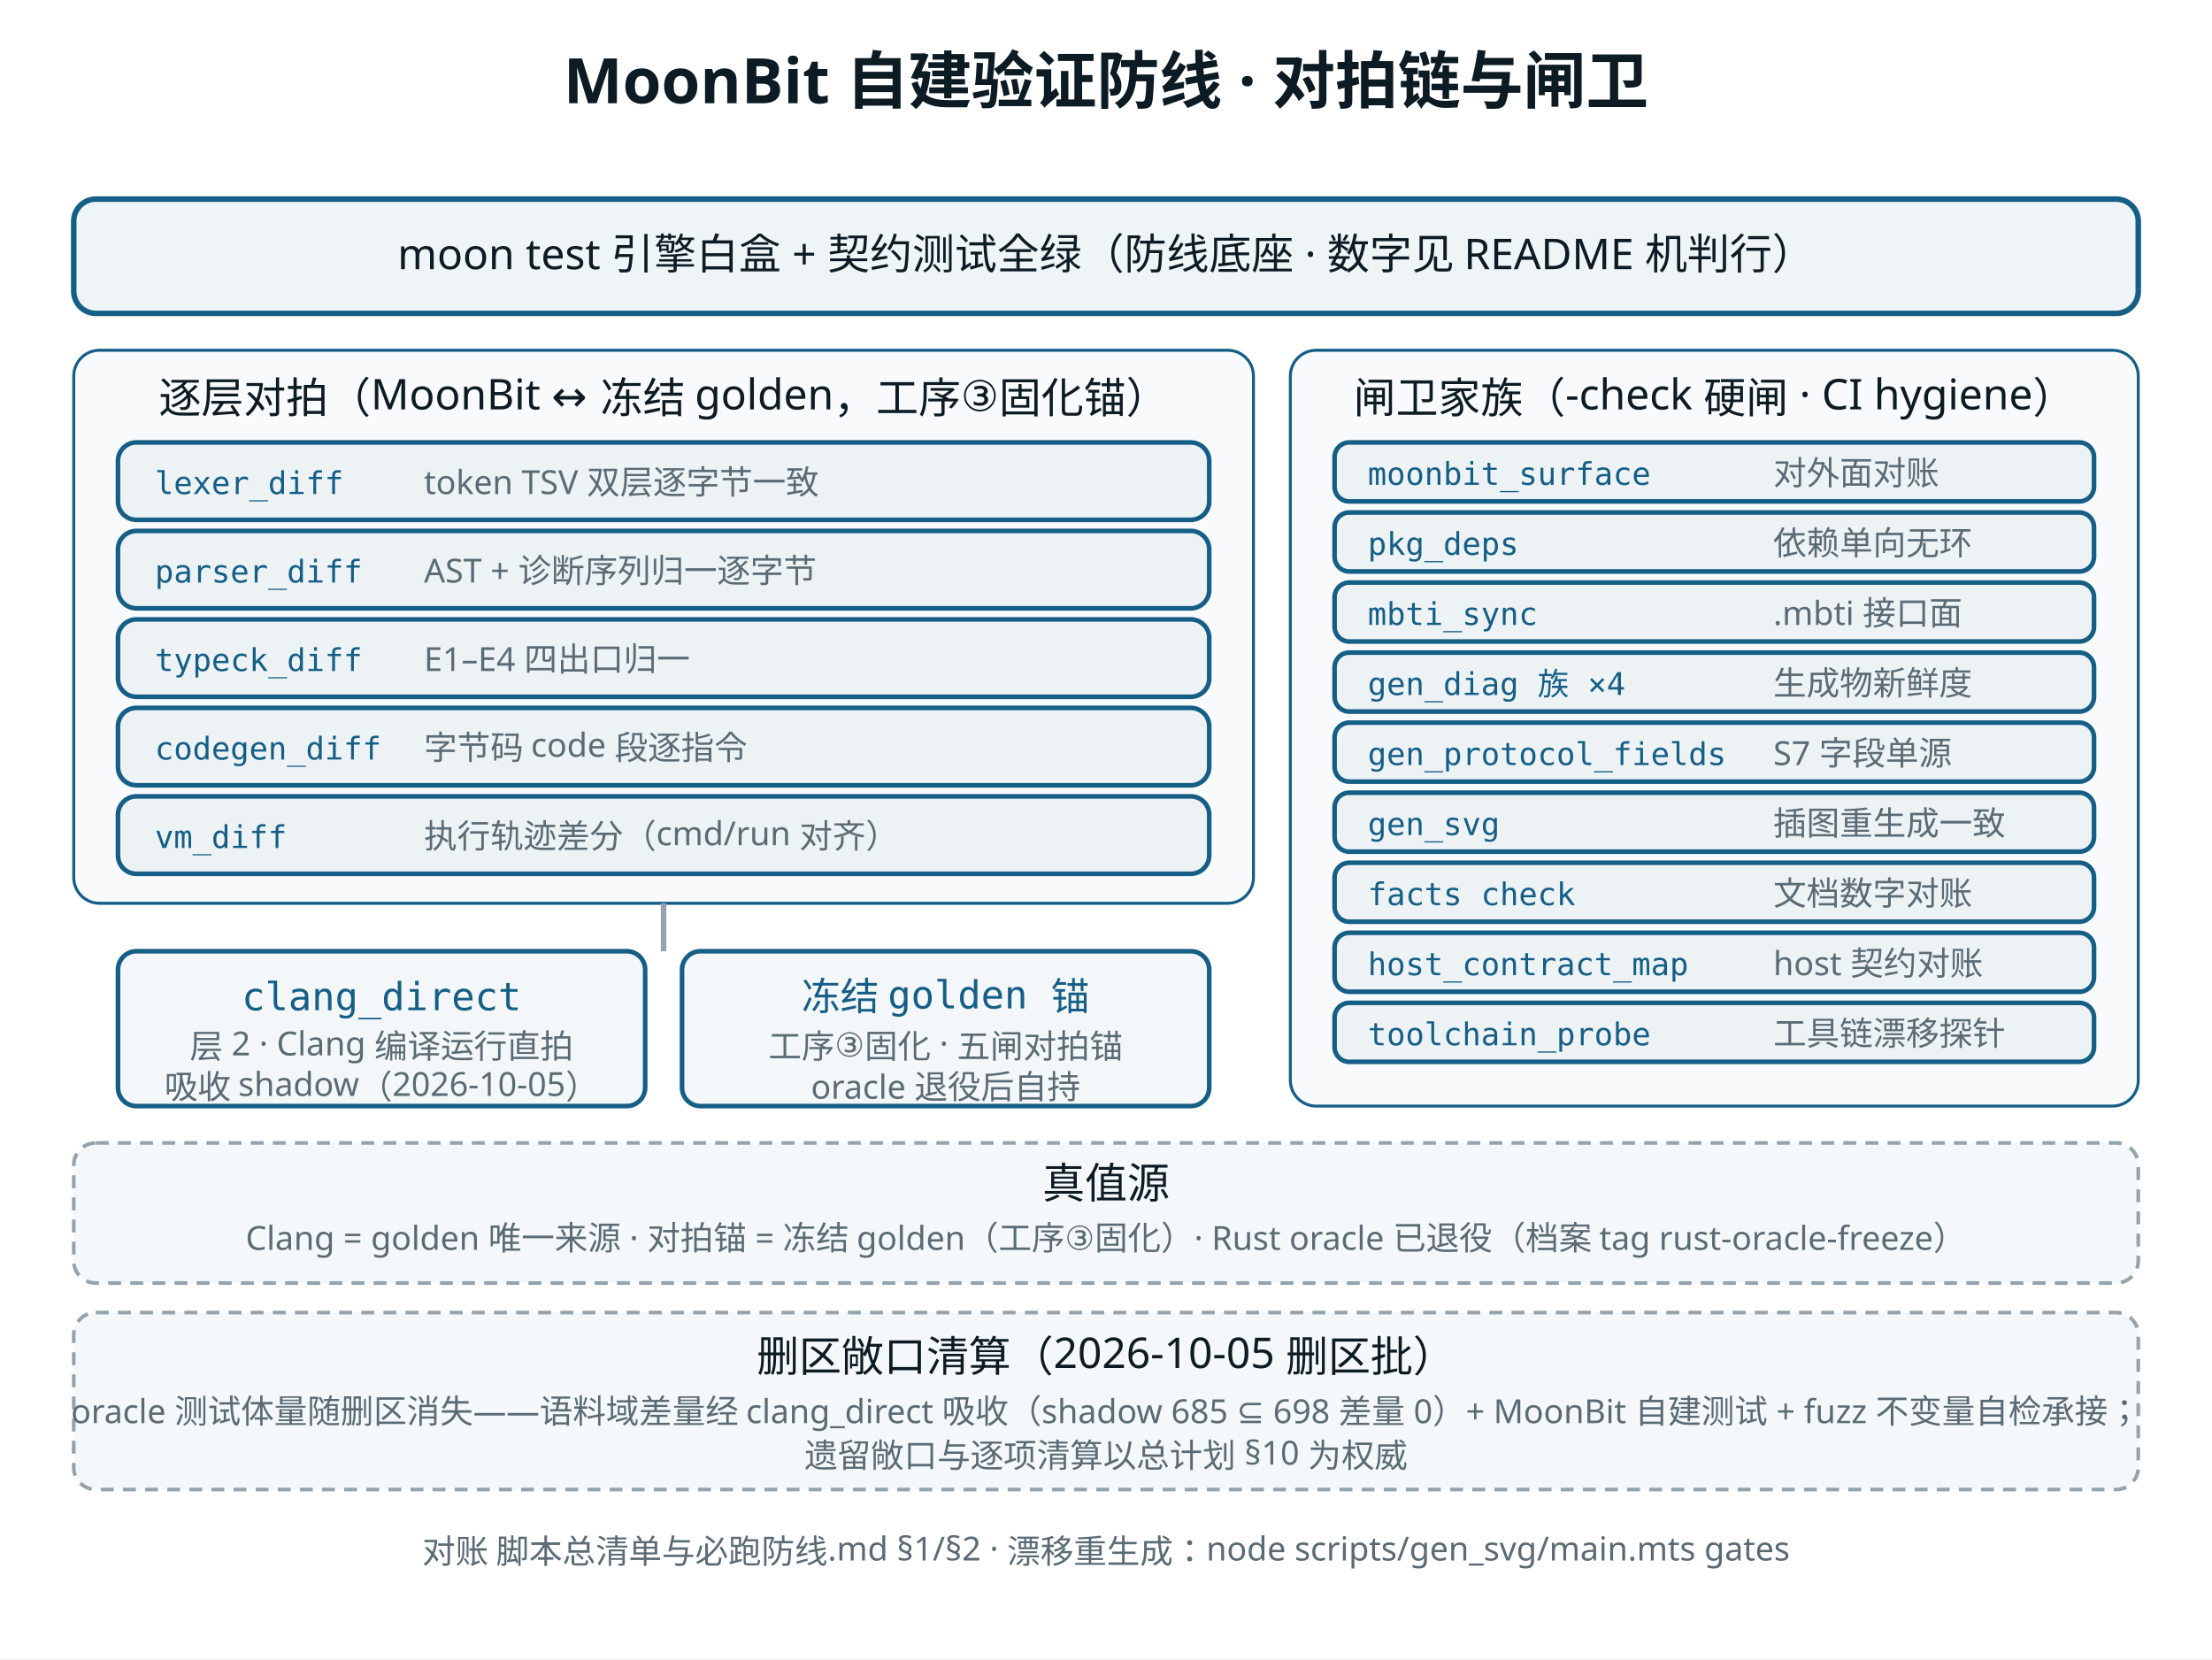
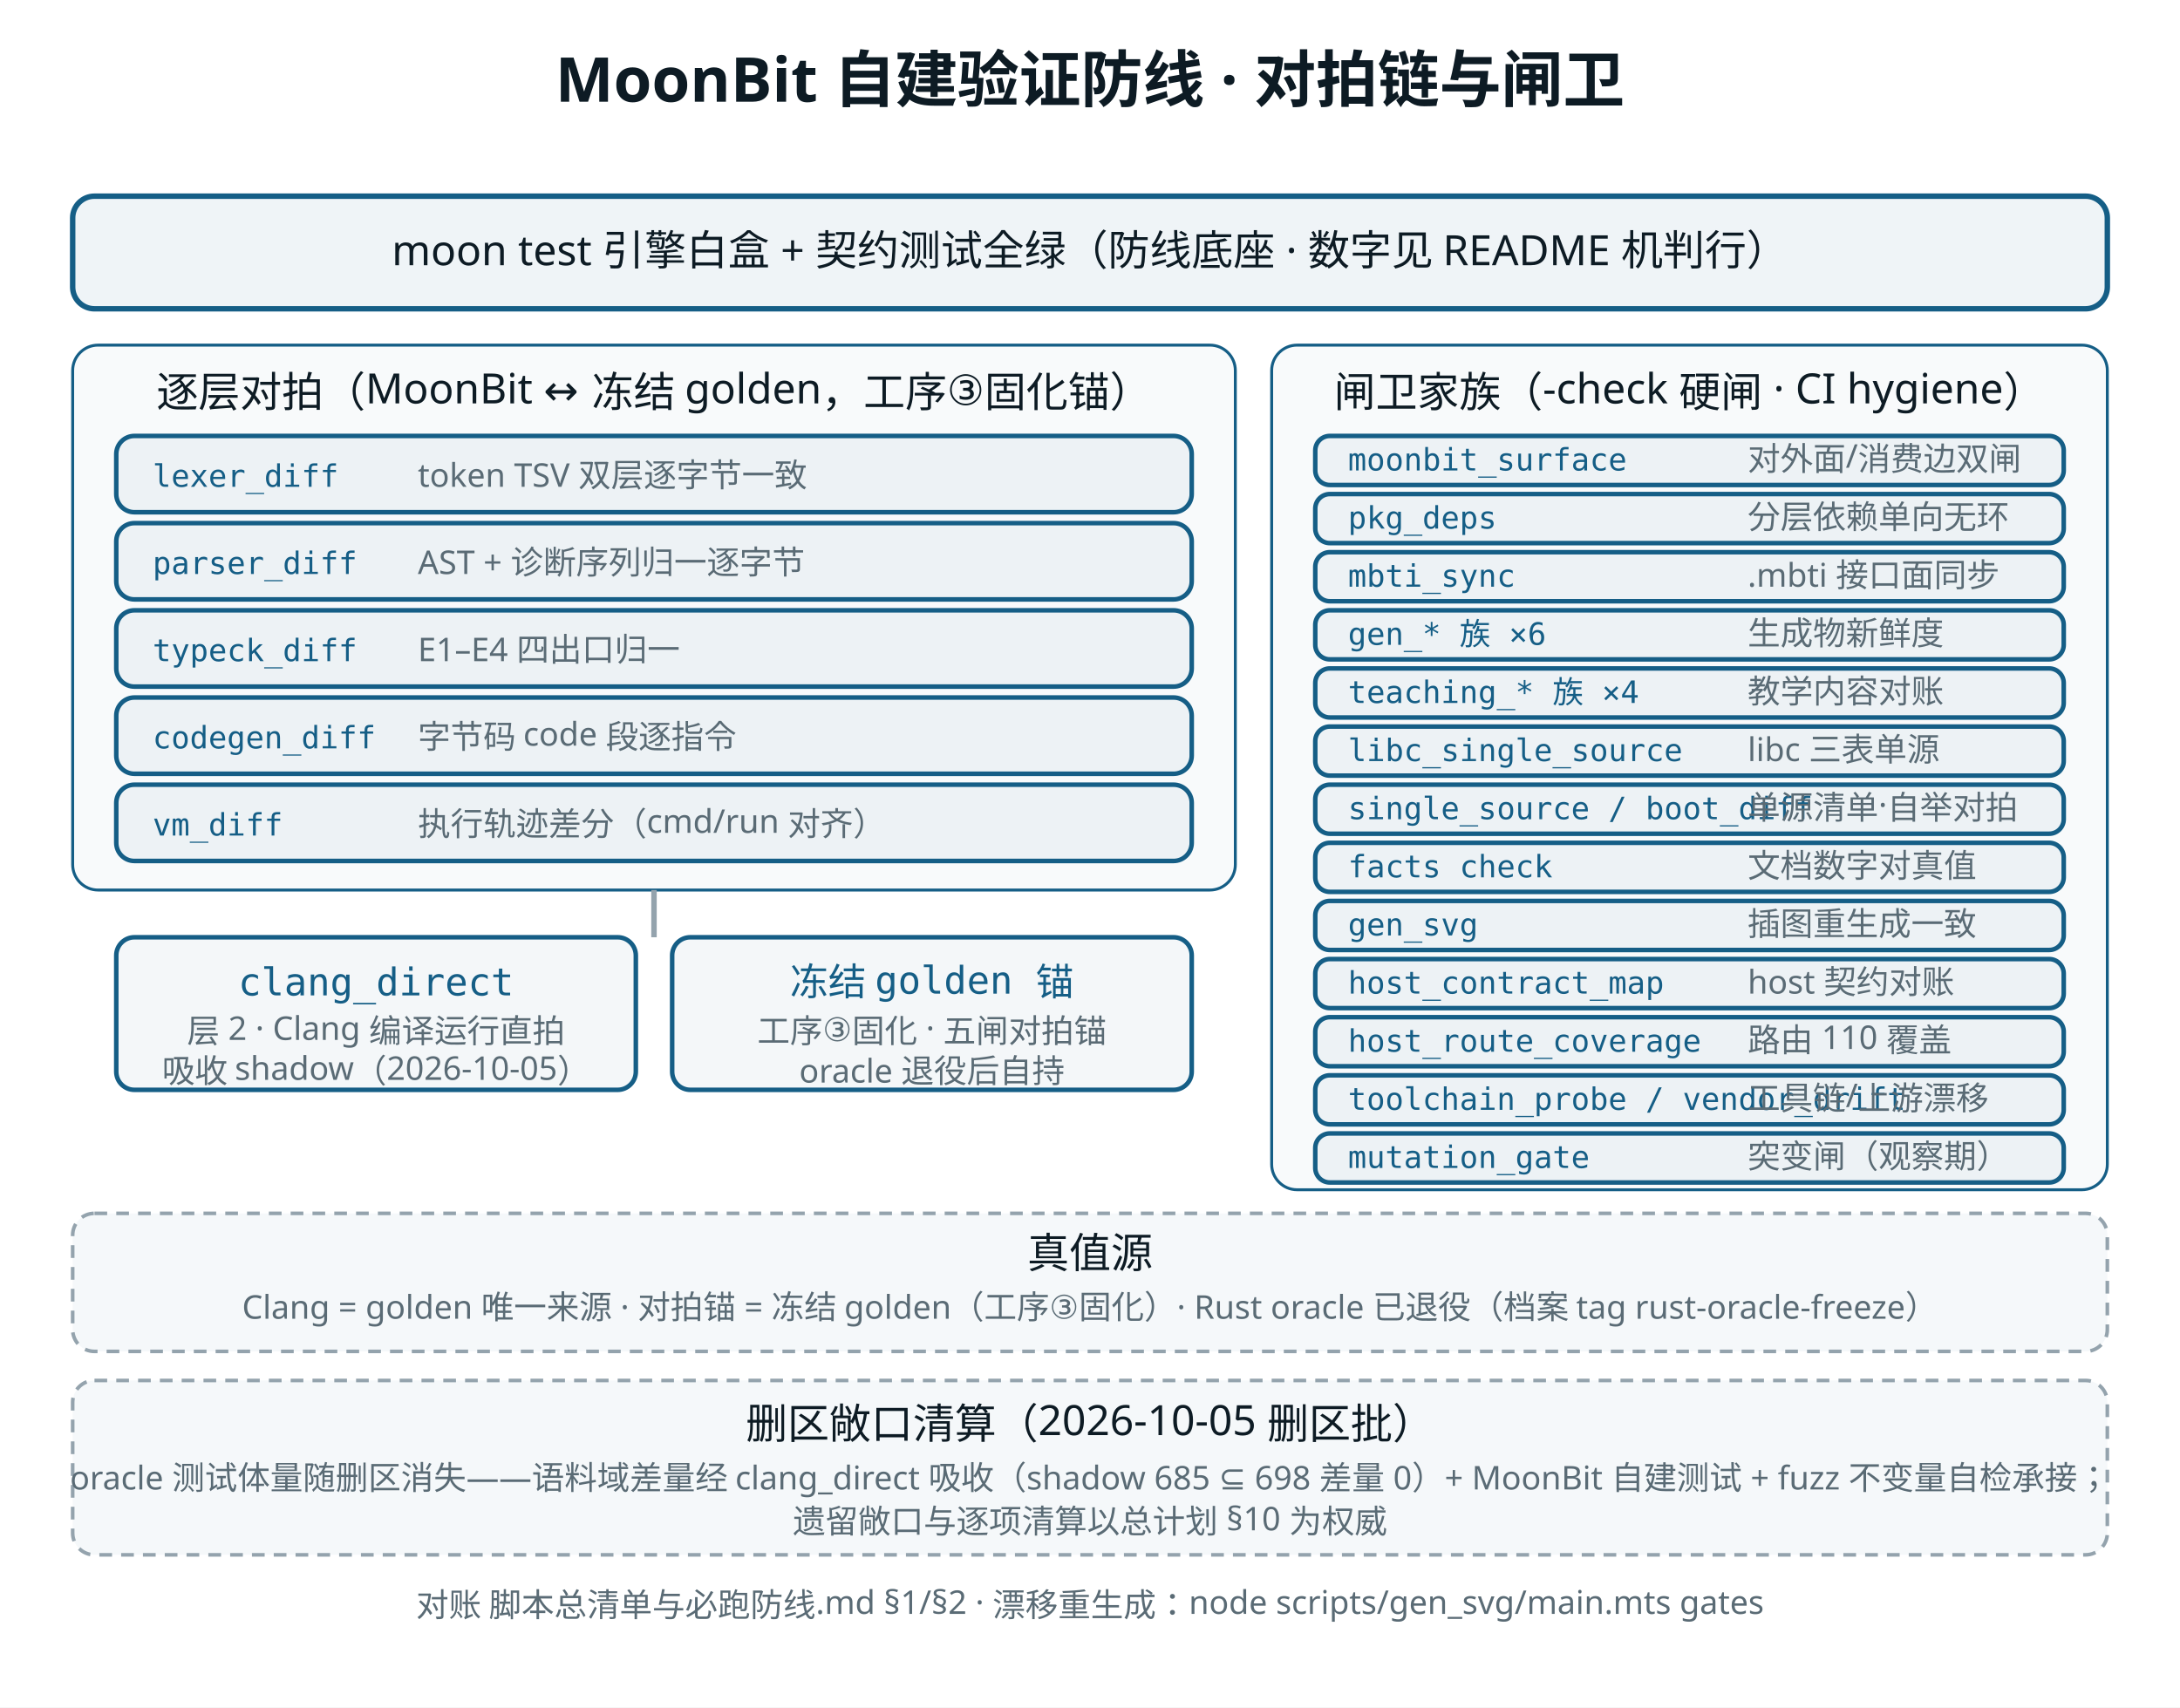
- <svg xmlns="http://www.w3.org/2000/svg" viewBox="0 0 1200 900" role="img" aria-label="vitro MoonBit 自建验证防线全景">
+ <svg xmlns="http://www.w3.org/2000/svg" viewBox="0 0 1200 940" role="img" aria-label="vitro MoonBit 自建验证防线全景">
  <style>
    .bg     { fill: #FFFFFF; }
    .core   { fill: #155E86; fill-opacity: .07; stroke: #155E86; stroke-width: 3; }
    .card   { fill: #155E86; fill-opacity: .05; stroke: #155E86; stroke-width: 2.5; }
    .cons   { fill: none; stroke: #94A3AD; stroke-width: 2; }
    .warn   { fill: #155E86; fill-opacity: .04; stroke: #94A3AD; stroke-width: 2; stroke-dasharray: 7 5; }
    .plan   { fill: none; stroke: #94A3AD; stroke-width: 1.8; stroke-dasharray: 5 4; }
    .line   { stroke: #94A3AD; stroke-width: 3; fill: none; }
    .edge   { stroke: #94A3AD; stroke-width: 2.5; fill: none; }
    .ahf    { fill: #94A3AD; stroke: none; }
    .tn     { font-family: "Consolas","Cascadia Mono",monospace; font-size: 17px; fill: #155E86; stroke: none; }
    .zone   { fill: #155E86; fill-opacity: .028; stroke: #155E86; stroke-width: 1.6; }
    .tt     { font-family: "Segoe UI","Microsoft YaHei",sans-serif; font-size: 34px; font-weight: 600; fill: #0D1B24; stroke: none; }
    .t      { font-family: "Segoe UI","Microsoft YaHei",sans-serif; font-size: 23px; fill: #0D1B24; stroke: none; }
    .ts     { font-family: "Consolas","Cascadia Mono",monospace; font-size: 21px; fill: #155E86; stroke: none; }
    .tm     { font-family: "Segoe UI","Microsoft YaHei",sans-serif; font-size: 20px; fill: #5A6B75; stroke: none; }
    .tc     { font-family: "Segoe UI","Microsoft YaHei",sans-serif; font-size: 18px; fill: #5A6B75; stroke: none; }
    @media (prefers-color-scheme: dark) {
      .bg   { fill: #0D1B24; }
      .core { stroke: #4FB3E8; fill: #4FB3E8; fill-opacity: .1; }
      .card { stroke: #4FB3E8; fill: #4FB3E8; fill-opacity: .07; }
      .zone { stroke: #4FB3E8; fill: #4FB3E8; fill-opacity: .05; }
      .cons, .warn, .plan { stroke: #5A6B75; }
      .line, .edge { stroke: #5A6B75; }
      .ahf  { fill: #5A6B75; }
      .tt, .t { fill: #E9F1F7; }
      .ts, .tn { fill: #4FB3E8; }
      .tm, .tc { fill: #94A3AD; }
    }
  </style>
-   <rect class="bg" width="1200" height="900" />
+   <rect class="bg" width="1200" height="940" />
  <defs>
    <marker id="ah" viewBox="0 0 10 10" refX="8.5" refY="5" markerWidth="6.5" markerHeight="6.5" orient="auto-start-reverse">
      <path d="M0,0 L10,5 L0,10 z" class="ahf" />
    </marker>
  </defs>
  <text class="tt" x="600" y="56" text-anchor="middle">MoonBit 自建验证防线 · 对拍链与闸卫</text>
  <rect class="core" x="40" y="108" width="1120" height="62" rx="12" />
  <text class="t" x="600" y="146" text-anchor="middle">moon test 引擎白盒 + 契约测试全绿（防线底座 · 数字见 README 机判行）</text>
  <rect class="zone" x="40" y="190" width="640" height="300" rx="14" />
  <text class="t" x="360" y="224" text-anchor="middle">逐层对拍（MoonBit ↔ 冻结 golden，工序③固化锚）</text>
  <rect class="card" x="64" y="240" width="592" height="42" rx="10" />
  <text class="tn" x="84" y="268" text-anchor="start">lexer_diff</text>
  <text class="tc" x="230" y="268" text-anchor="start">token TSV 双层逐字节一致</text>
  <rect class="card" x="64" y="288" width="592" height="42" rx="10" />
  <text class="tn" x="84" y="316" text-anchor="start">parser_diff</text>
  <text class="tc" x="230" y="316" text-anchor="start">AST + 诊断序列归一逐字节</text>
  <rect class="card" x="64" y="336" width="592" height="42" rx="10" />
  <text class="tn" x="84" y="364" text-anchor="start">typeck_diff</text>
  <text class="tc" x="230" y="364" text-anchor="start">E1–E4 四出口归一</text>
  <rect class="card" x="64" y="384" width="592" height="42" rx="10" />
  <text class="tn" x="84" y="412" text-anchor="start">codegen_diff</text>
  <text class="tc" x="230" y="412" text-anchor="start">字节码 code 段逐指令</text>
  <rect class="card" x="64" y="432" width="592" height="42" rx="10" />
  <text class="tn" x="84" y="460" text-anchor="start">vm_diff</text>
  <text class="tc" x="230" y="460" text-anchor="start">执行轨迹差分（cmd/run 对齐）</text>
  <line class="line" x1="360" y1="490" x2="360" y2="516" />
  <rect class="card" x="64" y="516" width="286" height="84" rx="10" />
  <text class="ts" x="207" y="548" text-anchor="middle">clang_direct</text>
  <text class="tc" x="207" y="574" text-anchor="middle">层 2 · Clang 编译运行直拍</text>
  <text class="tc" x="207" y="596" text-anchor="middle">吸收 shadow（2026-10-05）</text>
  <rect class="card" x="370" y="516" width="286" height="84" rx="10" />
  <text class="ts" x="513" y="548" text-anchor="middle">冻结 golden 锚</text>
  <text class="tc" x="513" y="574" text-anchor="middle">工序③固化 · 五闸对拍锚</text>
  <text class="tc" x="513" y="596" text-anchor="middle">oracle 退役后自持</text>
-   <rect class="zone" x="700" y="190" width="460" height="410" rx="14" />
+   <rect class="zone" x="700" y="190" width="460" height="465" rx="14" />
  <text class="t" x="930" y="224" text-anchor="middle">闸卫家族（-check 硬闸 · CI hygiene）</text>
-   <rect class="card" x="724" y="240" width="412" height="32" rx="8" />
-   <text class="tn" x="742" y="263" text-anchor="start">moonbit_surface</text>
-   <text class="tc" x="962" y="263" text-anchor="start">对外面对账</text>
-   <rect class="card" x="724" y="278" width="412" height="32" rx="8" />
-   <text class="tn" x="742" y="301" text-anchor="start">pkg_deps</text>
-   <text class="tc" x="962" y="301" text-anchor="start">依赖单向无环</text>
-   <rect class="card" x="724" y="316" width="412" height="32" rx="8" />
-   <text class="tn" x="742" y="339" text-anchor="start">mbti_sync</text>
-   <text class="tc" x="962" y="339" text-anchor="start">.mbti 接口面</text>
-   <rect class="card" x="724" y="354" width="412" height="32" rx="8" />
-   <text class="tn" x="742" y="377" text-anchor="start">gen_diag 族 ×4</text>
-   <text class="tc" x="962" y="377" text-anchor="start">生成物新鲜度</text>
-   <rect class="card" x="724" y="392" width="412" height="32" rx="8" />
-   <text class="tn" x="742" y="415" text-anchor="start">gen_protocol_fields</text>
-   <text class="tc" x="962" y="415" text-anchor="start">S7 字段单源</text>
-   <rect class="card" x="724" y="430" width="412" height="32" rx="8" />
-   <text class="tn" x="742" y="453" text-anchor="start">gen_svg</text>
-   <text class="tc" x="962" y="453" text-anchor="start">插图重生成一致</text>
-   <rect class="card" x="724" y="468" width="412" height="32" rx="8" />
-   <text class="tn" x="742" y="491" text-anchor="start">facts check</text>
-   <text class="tc" x="962" y="491" text-anchor="start">文档数字对账</text>
-   <rect class="card" x="724" y="506" width="412" height="32" rx="8" />
-   <text class="tn" x="742" y="529" text-anchor="start">host_contract_map</text>
-   <text class="tc" x="962" y="529" text-anchor="start">host 契约对账</text>
-   <rect class="card" x="724" y="544" width="412" height="32" rx="8" />
-   <text class="tn" x="742" y="567" text-anchor="start">toolchain_probe</text>
-   <text class="tc" x="962" y="567" text-anchor="start">工具链漂移探针</text>
-   <rect class="warn" x="40" y="620" width="1120" height="76" rx="12" />
-   <text class="t" x="600" y="650" text-anchor="middle">真值源</text>
-   <text class="tc" x="600" y="678" text-anchor="middle">Clang = golden 唯一来源 · 对拍锚 = 冻结 golden（工序③固化）· Rust oracle 已退役（档案 tag rust-oracle-freeze）</text>
-   <rect class="warn" x="40" y="712" width="1120" height="96" rx="12" />
-   <text class="t" x="600" y="744" text-anchor="middle">删区敞口清算（2026-10-05 删区批）</text>
-   <text class="tc" x="600" y="772" text-anchor="middle">oracle 测试体量随删区消失——语料域差量经 clang_direct 吸收（shadow 685 ⊆ 698 差量 0）+ MoonBit 自建测试 + fuzz 不变量自检承接；</text>
-   <text class="tc" x="600" y="796" text-anchor="middle">遗留敞口与逐项清算以总计划 §10 为权威</text>
-   <text class="tc" x="600" y="848" text-anchor="middle">对账 脚本总清单与必跑防线.md §1/§2 · 漂移重生成：node scripts/gen_svg/main.mts gates</text>
+   <rect class="card" x="724" y="240" width="412" height="27" rx="8" />
+   <text class="tn" x="742" y="259" text-anchor="start">moonbit_surface</text>
+   <text class="tc" x="962" y="259" text-anchor="start">对外面/消费边双闸</text>
+   <rect class="card" x="724" y="272" width="412" height="27" rx="8" />
+   <text class="tn" x="742" y="291" text-anchor="start">pkg_deps</text>
+   <text class="tc" x="962" y="291" text-anchor="start">分层依赖单向无环</text>
+   <rect class="card" x="724" y="304" width="412" height="27" rx="8" />
+   <text class="tn" x="742" y="323" text-anchor="start">mbti_sync</text>
+   <text class="tc" x="962" y="323" text-anchor="start">.mbti 接口面同步</text>
+   <rect class="card" x="724" y="336" width="412" height="27" rx="8" />
+   <text class="tn" x="742" y="355" text-anchor="start">gen_* 族 ×6</text>
+   <text class="tc" x="962" y="355" text-anchor="start">生成物新鲜度</text>
+   <rect class="card" x="724" y="368" width="412" height="27" rx="8" />
+   <text class="tn" x="742" y="387" text-anchor="start">teaching_* 族 ×4</text>
+   <text class="tc" x="962" y="387" text-anchor="start">教学内容对账</text>
+   <rect class="card" x="724" y="400" width="412" height="27" rx="8" />
+   <text class="tn" x="742" y="419" text-anchor="start">libc_single_source</text>
+   <text class="tc" x="962" y="419" text-anchor="start">libc 三表单源</text>
+   <rect class="card" x="724" y="432" width="412" height="27" rx="8" />
+   <text class="tn" x="742" y="451" text-anchor="start">single_source / boot_diff</text>
+   <text class="tc" x="962" y="451" text-anchor="start">单源清单·自举对拍</text>
+   <rect class="card" x="724" y="464" width="412" height="27" rx="8" />
+   <text class="tn" x="742" y="483" text-anchor="start">facts check</text>
+   <text class="tc" x="962" y="483" text-anchor="start">文档数字对真值</text>
+   <rect class="card" x="724" y="496" width="412" height="27" rx="8" />
+   <text class="tn" x="742" y="515" text-anchor="start">gen_svg</text>
+   <text class="tc" x="962" y="515" text-anchor="start">插图重生成一致</text>
+   <rect class="card" x="724" y="528" width="412" height="27" rx="8" />
+   <text class="tn" x="742" y="547" text-anchor="start">host_contract_map</text>
+   <text class="tc" x="962" y="547" text-anchor="start">host 契约对账</text>
+   <rect class="card" x="724" y="560" width="412" height="27" rx="8" />
+   <text class="tn" x="742" y="579" text-anchor="start">host_route_coverage</text>
+   <text class="tc" x="962" y="579" text-anchor="start">路由 110 覆盖</text>
+   <rect class="card" x="724" y="592" width="412" height="27" rx="8" />
+   <text class="tn" x="742" y="611" text-anchor="start">toolchain_probe / vendor_drift</text>
+   <text class="tc" x="962" y="611" text-anchor="start">工具链/上游漂移</text>
+   <rect class="card" x="724" y="624" width="412" height="27" rx="8" />
+   <text class="tn" x="742" y="643" text-anchor="start">mutation_gate</text>
+   <text class="tc" x="962" y="643" text-anchor="start">突变闸（观察期）</text>
+   <rect class="warn" x="40" y="668" width="1120" height="76" rx="12" />
+   <text class="t" x="600" y="698" text-anchor="middle">真值源</text>
+   <text class="tc" x="600" y="726" text-anchor="middle">Clang = golden 唯一来源 · 对拍锚 = 冻结 golden（工序③固化）· Rust oracle 已退役（档案 tag rust-oracle-freeze）</text>
+   <rect class="warn" x="40" y="760" width="1120" height="96" rx="12" />
+   <text class="t" x="600" y="792" text-anchor="middle">删区敞口清算（2026-10-05 删区批）</text>
+   <text class="tc" x="600" y="820" text-anchor="middle">oracle 测试体量随删区消失——语料域差量经 clang_direct 吸收（shadow 685 ⊆ 698 差量 0）+ MoonBit 自建测试 + fuzz 不变量自检承接；</text>
+   <text class="tc" x="600" y="844" text-anchor="middle">遗留敞口与逐项清算以总计划 §10 为权威</text>
+   <text class="tc" x="600" y="890" text-anchor="middle">对账 脚本总清单与必跑防线.md §1/§2 · 漂移重生成：node scripts/gen_svg/main.mts gates</text>
</svg>
